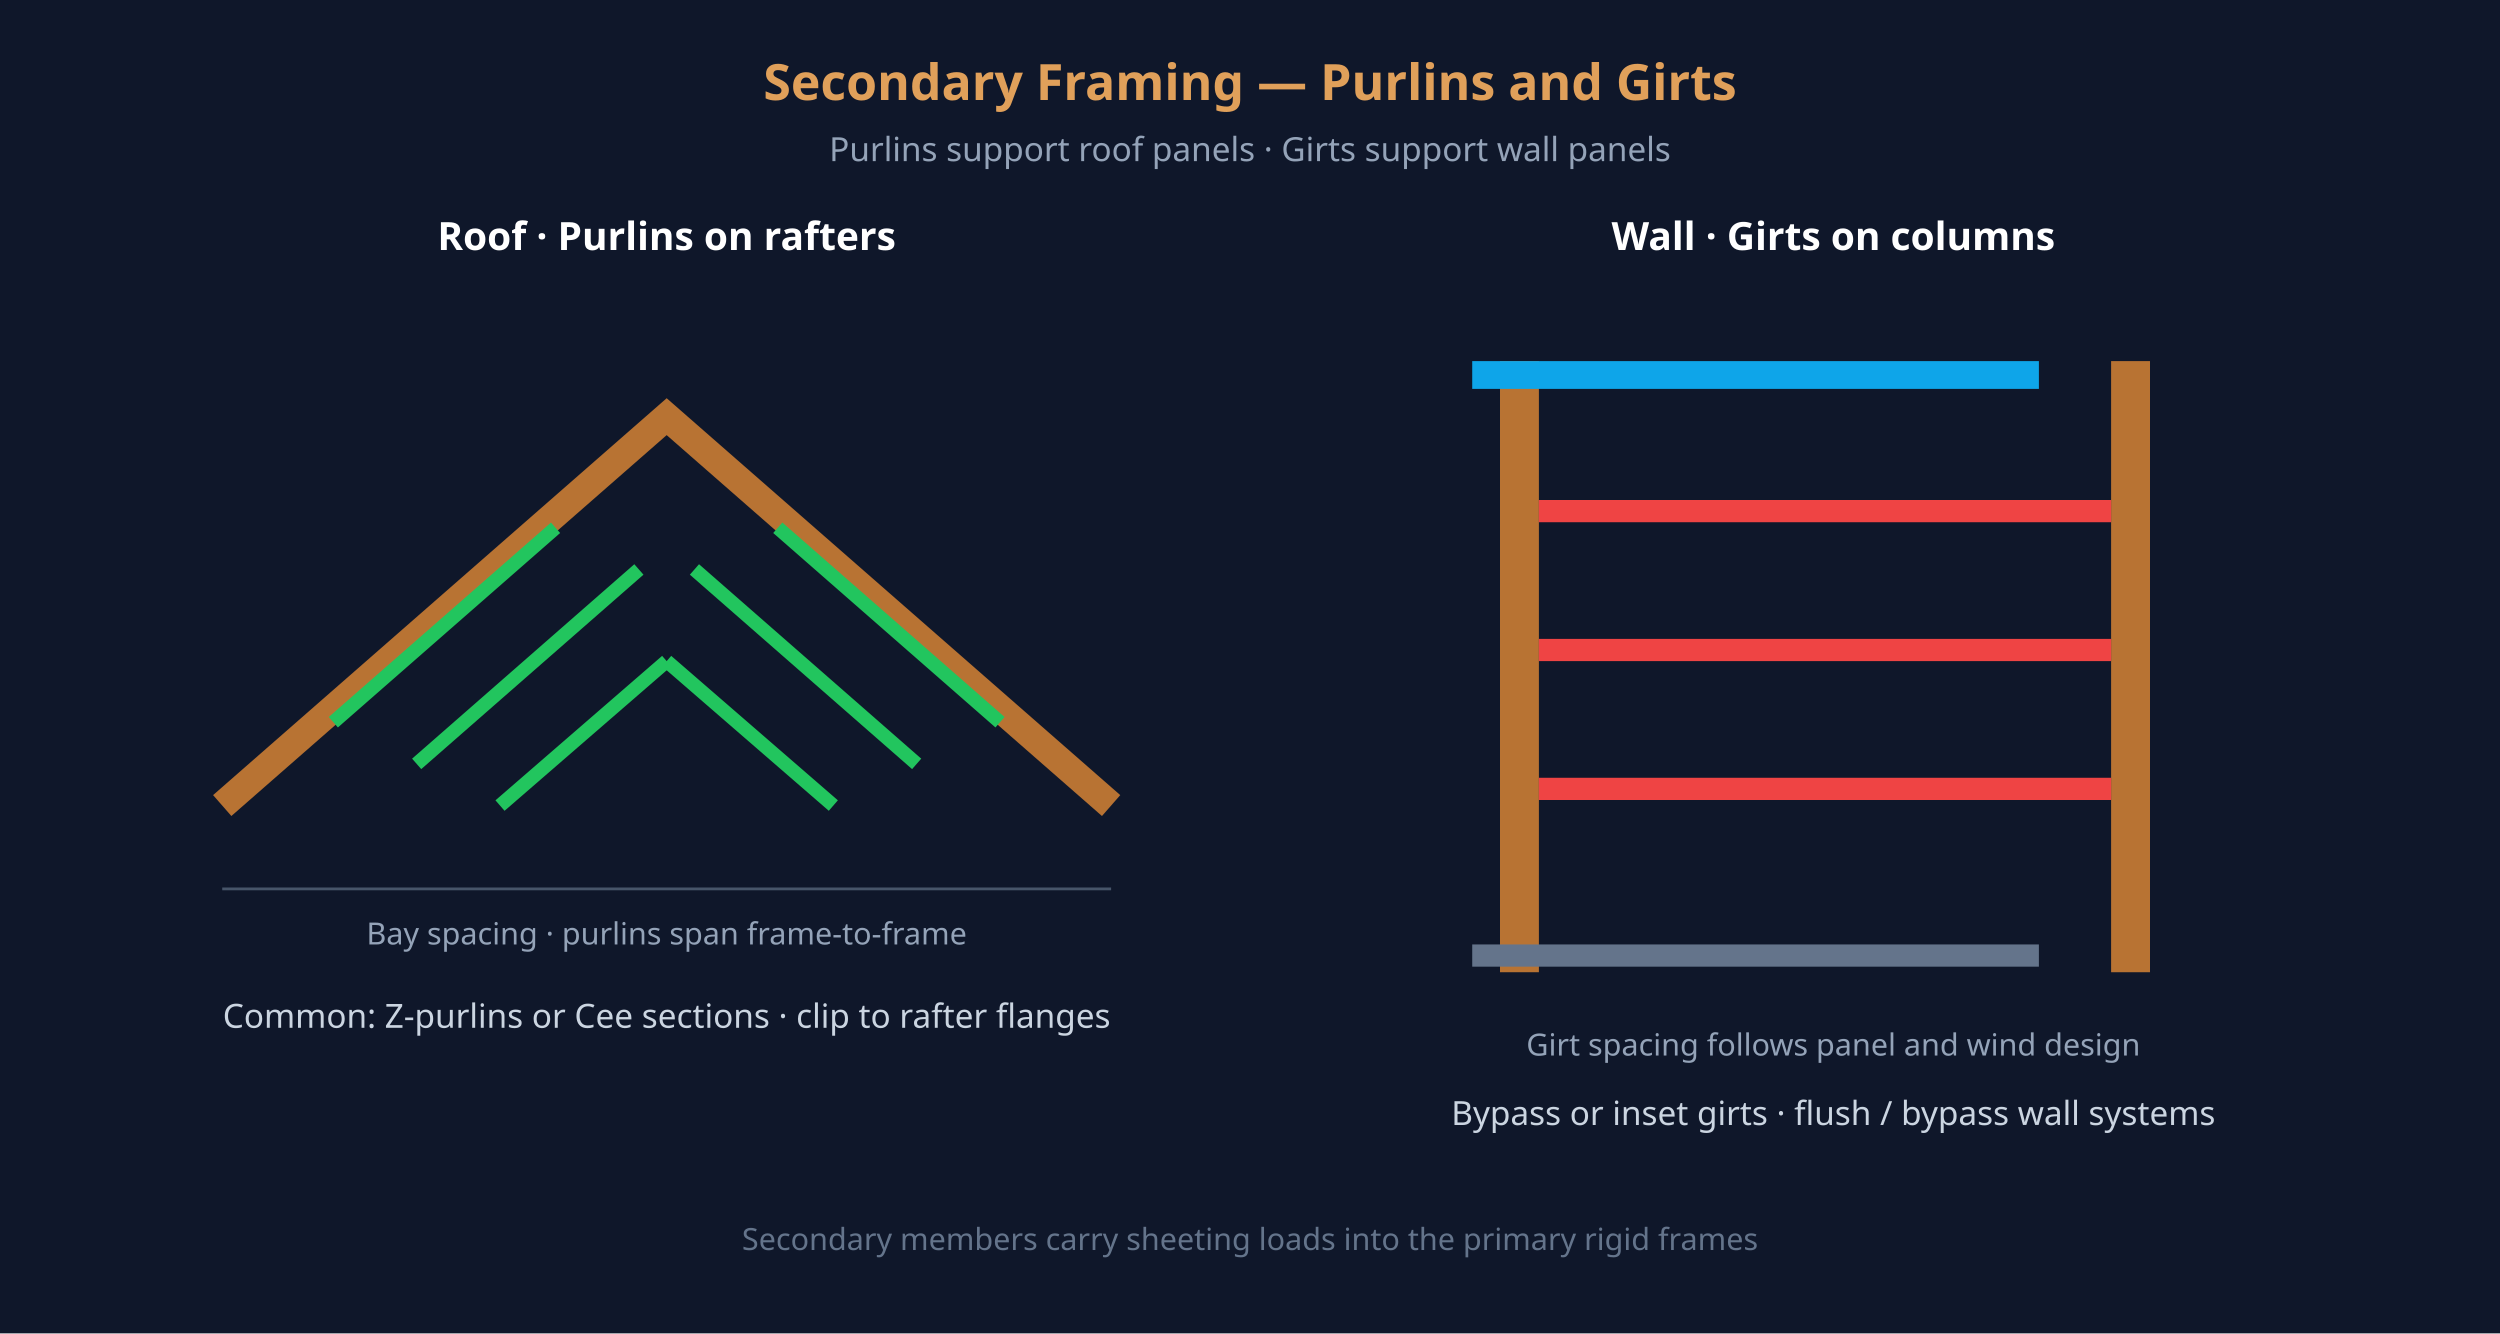
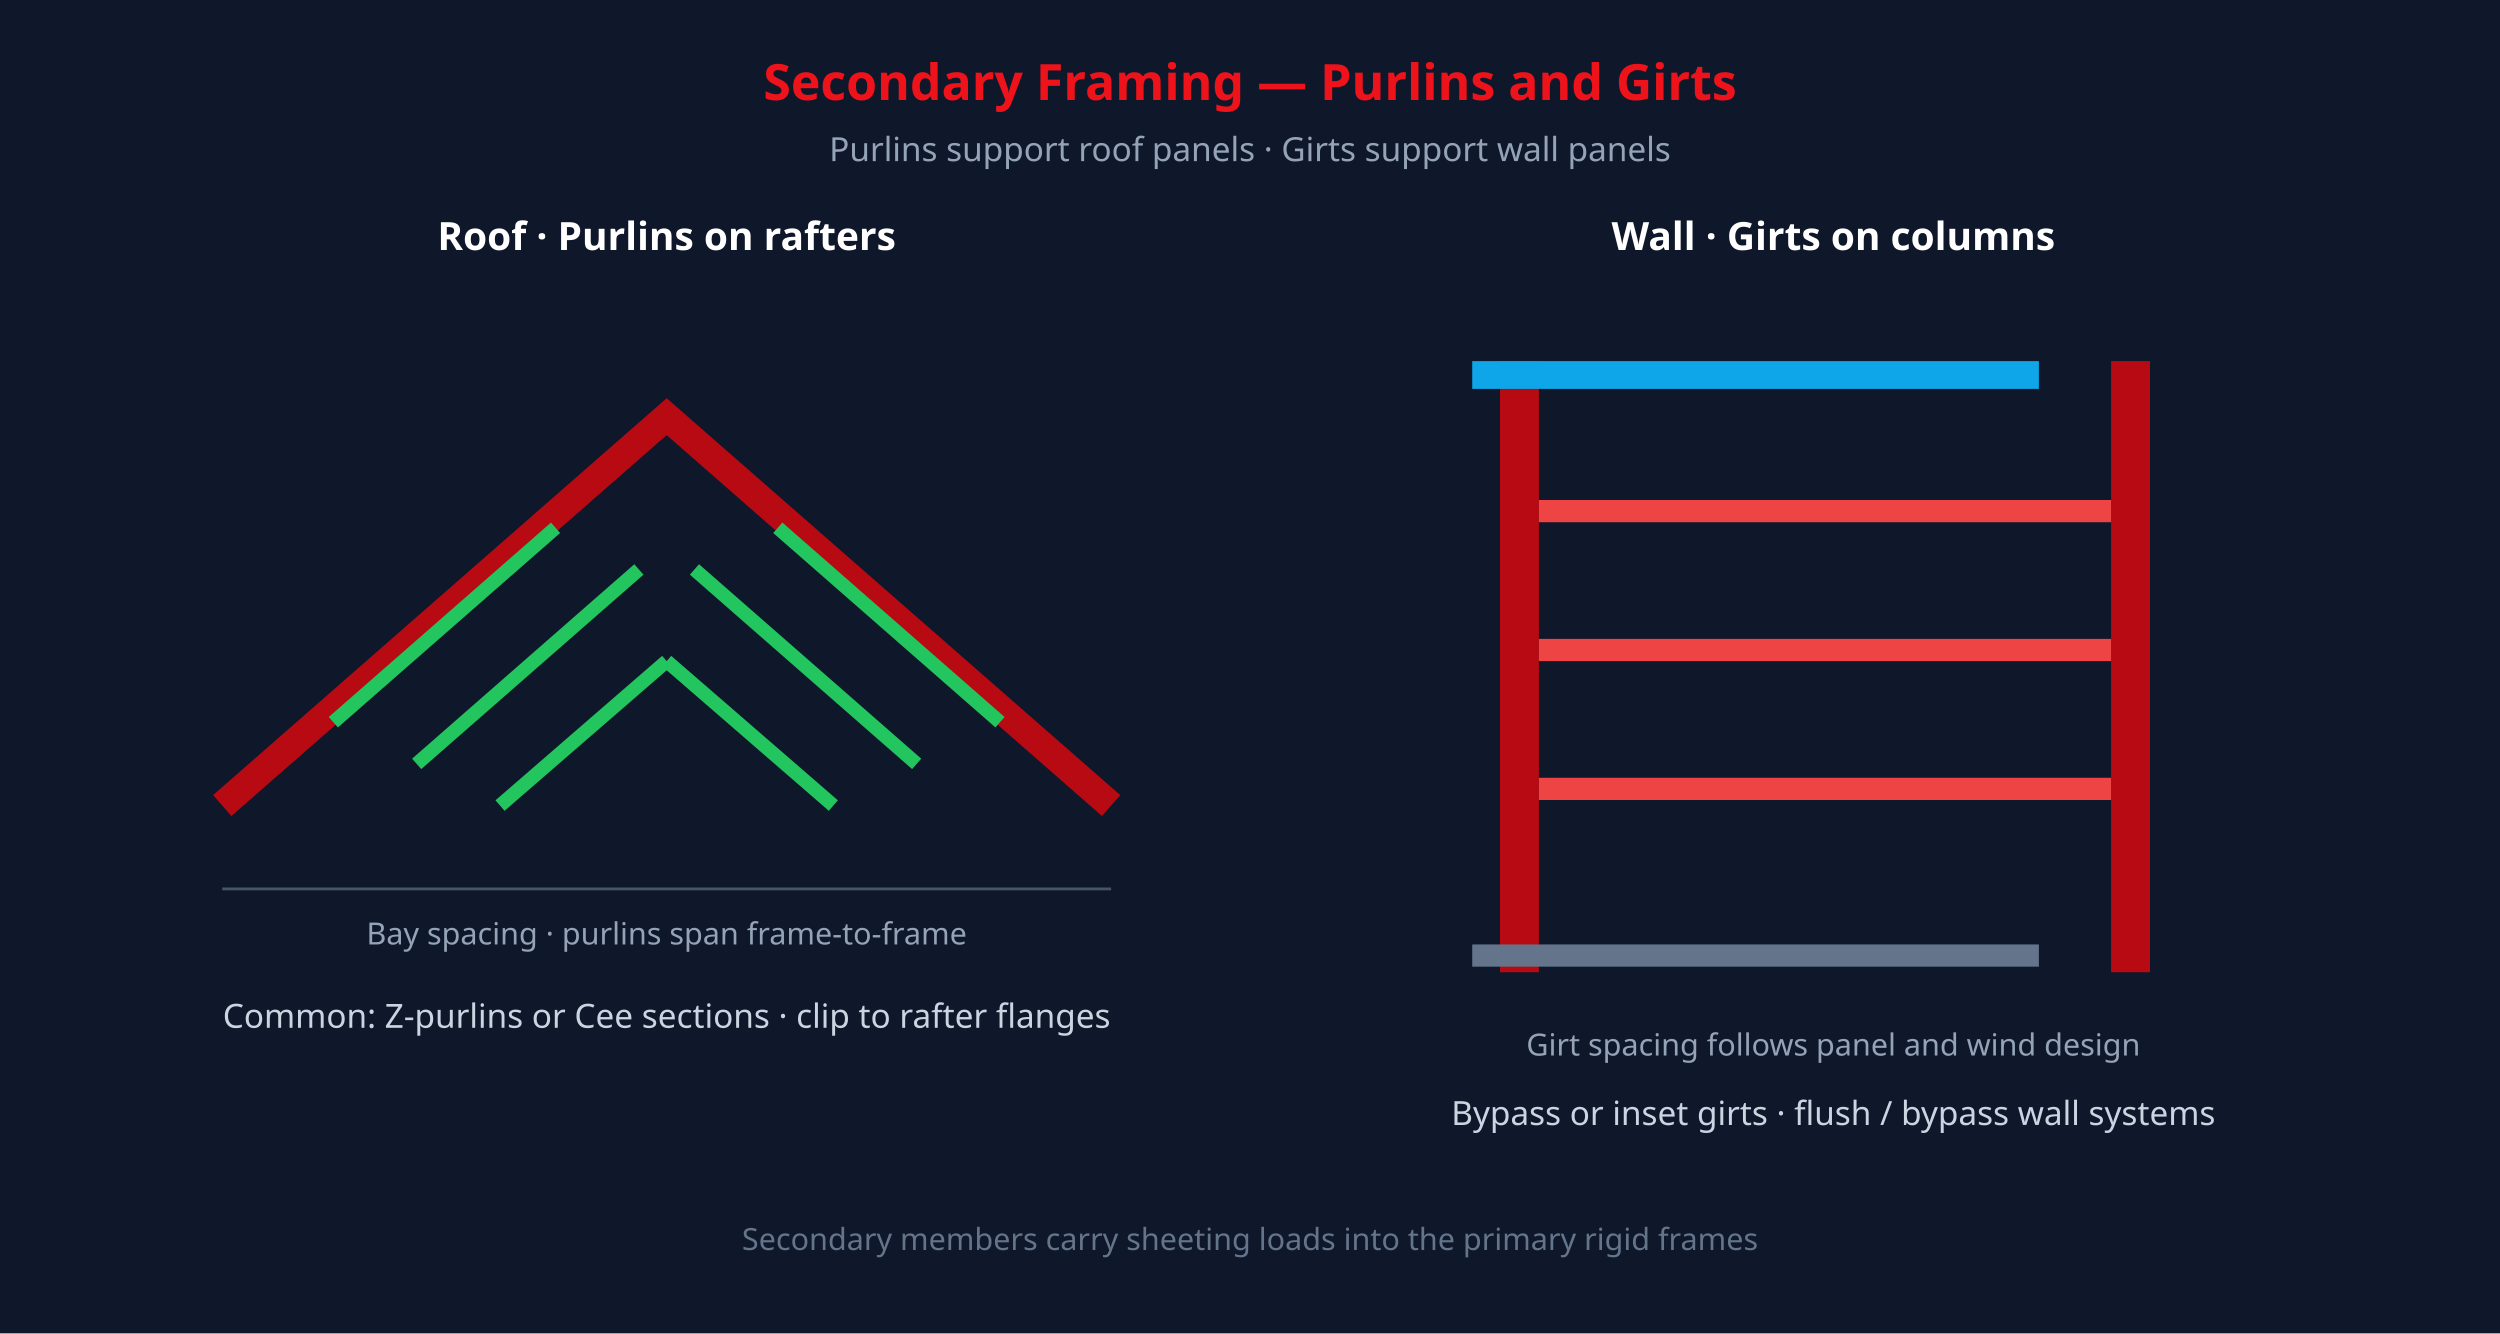
<svg xmlns="http://www.w3.org/2000/svg" width="900" height="480" viewBox="0 0 900 480" role="img">
  <rect width="900" height="480" fill="#0f172a" />
-   <text x="450" y="36" text-anchor="middle" font-family="system-ui,sans-serif" font-size="18" font-weight="800" fill="#e0a05a">Secondary Framing — Purlins and Girts</text>
+   <text x="450" y="36" text-anchor="middle" font-family="system-ui,sans-serif" font-size="18" font-weight="800" fill="#EE131B">Secondary Framing — Purlins and Girts</text>
  <text x="450" y="58" text-anchor="middle" font-size="12" fill="#94a3b8" font-family="system-ui,sans-serif">Purlins support roof panels · Girts support wall panels</text>
  <g transform="translate(40,90)">
    <text x="200" y="0" text-anchor="middle" fill="#fff" font-size="14" font-weight="700" font-family="system-ui,sans-serif">Roof · Purlins on rafters</text>
-     <path d="M40 200 L200 60 L360 200" fill="none" stroke="#b87333" stroke-width="10" />
+     <path d="M40 200 L200 60 L360 200" fill="none" stroke="#B80A12" stroke-width="10" />
    <g stroke="#22c55e" stroke-width="5">
      <line x1="80" y1="170" x2="160" y2="100" />
      <line x1="110" y1="185" x2="190" y2="115" />
      <line x1="140" y1="200" x2="200" y2="148" />
      <line x1="200" y1="148" x2="260" y2="200" />
      <line x1="210" y1="115" x2="290" y2="185" />
      <line x1="240" y1="100" x2="320" y2="170" />
    </g>
    <line x1="40" y1="230" x2="360" y2="230" stroke="#475569" stroke-width="1" />
    <text x="200" y="250" text-anchor="middle" fill="#94a3b8" font-size="11" font-family="system-ui,sans-serif">Bay spacing · purlins span frame-to-frame</text>
    <text x="200" y="280" text-anchor="middle" fill="#cbd5e1" font-size="12" font-family="system-ui,sans-serif">Common: Z-purlins or Cee sections · clip to rafter flanges</text>
  </g>
  <g transform="translate(480,90)">
    <text x="180" y="0" text-anchor="middle" fill="#fff" font-size="14" font-weight="700" font-family="system-ui,sans-serif">Wall · Girts on columns</text>
-     <rect x="60" y="40" width="14" height="220" fill="#b87333" />
-     <rect x="280" y="40" width="14" height="220" fill="#b87333" />
+     <rect x="60" y="40" width="14" height="220" fill="#B80A12" />
+     <rect x="280" y="40" width="14" height="220" fill="#B80A12" />
    <rect x="50" y="40" width="204" height="10" fill="#0ea5e9" />
    <g fill="#ef4444">
      <rect x="74" y="90" width="206" height="8" />
      <rect x="74" y="140" width="206" height="8" />
      <rect x="74" y="190" width="206" height="8" />
    </g>
    <rect x="50" y="250" width="204" height="8" fill="#64748b" />
    <text x="180" y="290" text-anchor="middle" fill="#94a3b8" font-size="11" font-family="system-ui,sans-serif">Girt spacing follows panel and wind design</text>
    <text x="180" y="315" text-anchor="middle" fill="#cbd5e1" font-size="12" font-family="system-ui,sans-serif">Bypass or inset girts · flush / bypass wall systems</text>
  </g>
  <text x="450" y="450" text-anchor="middle" fill="#64748b" font-size="11" font-family="system-ui,sans-serif">Secondary members carry sheeting loads into the primary rigid frames</text>
</svg>
